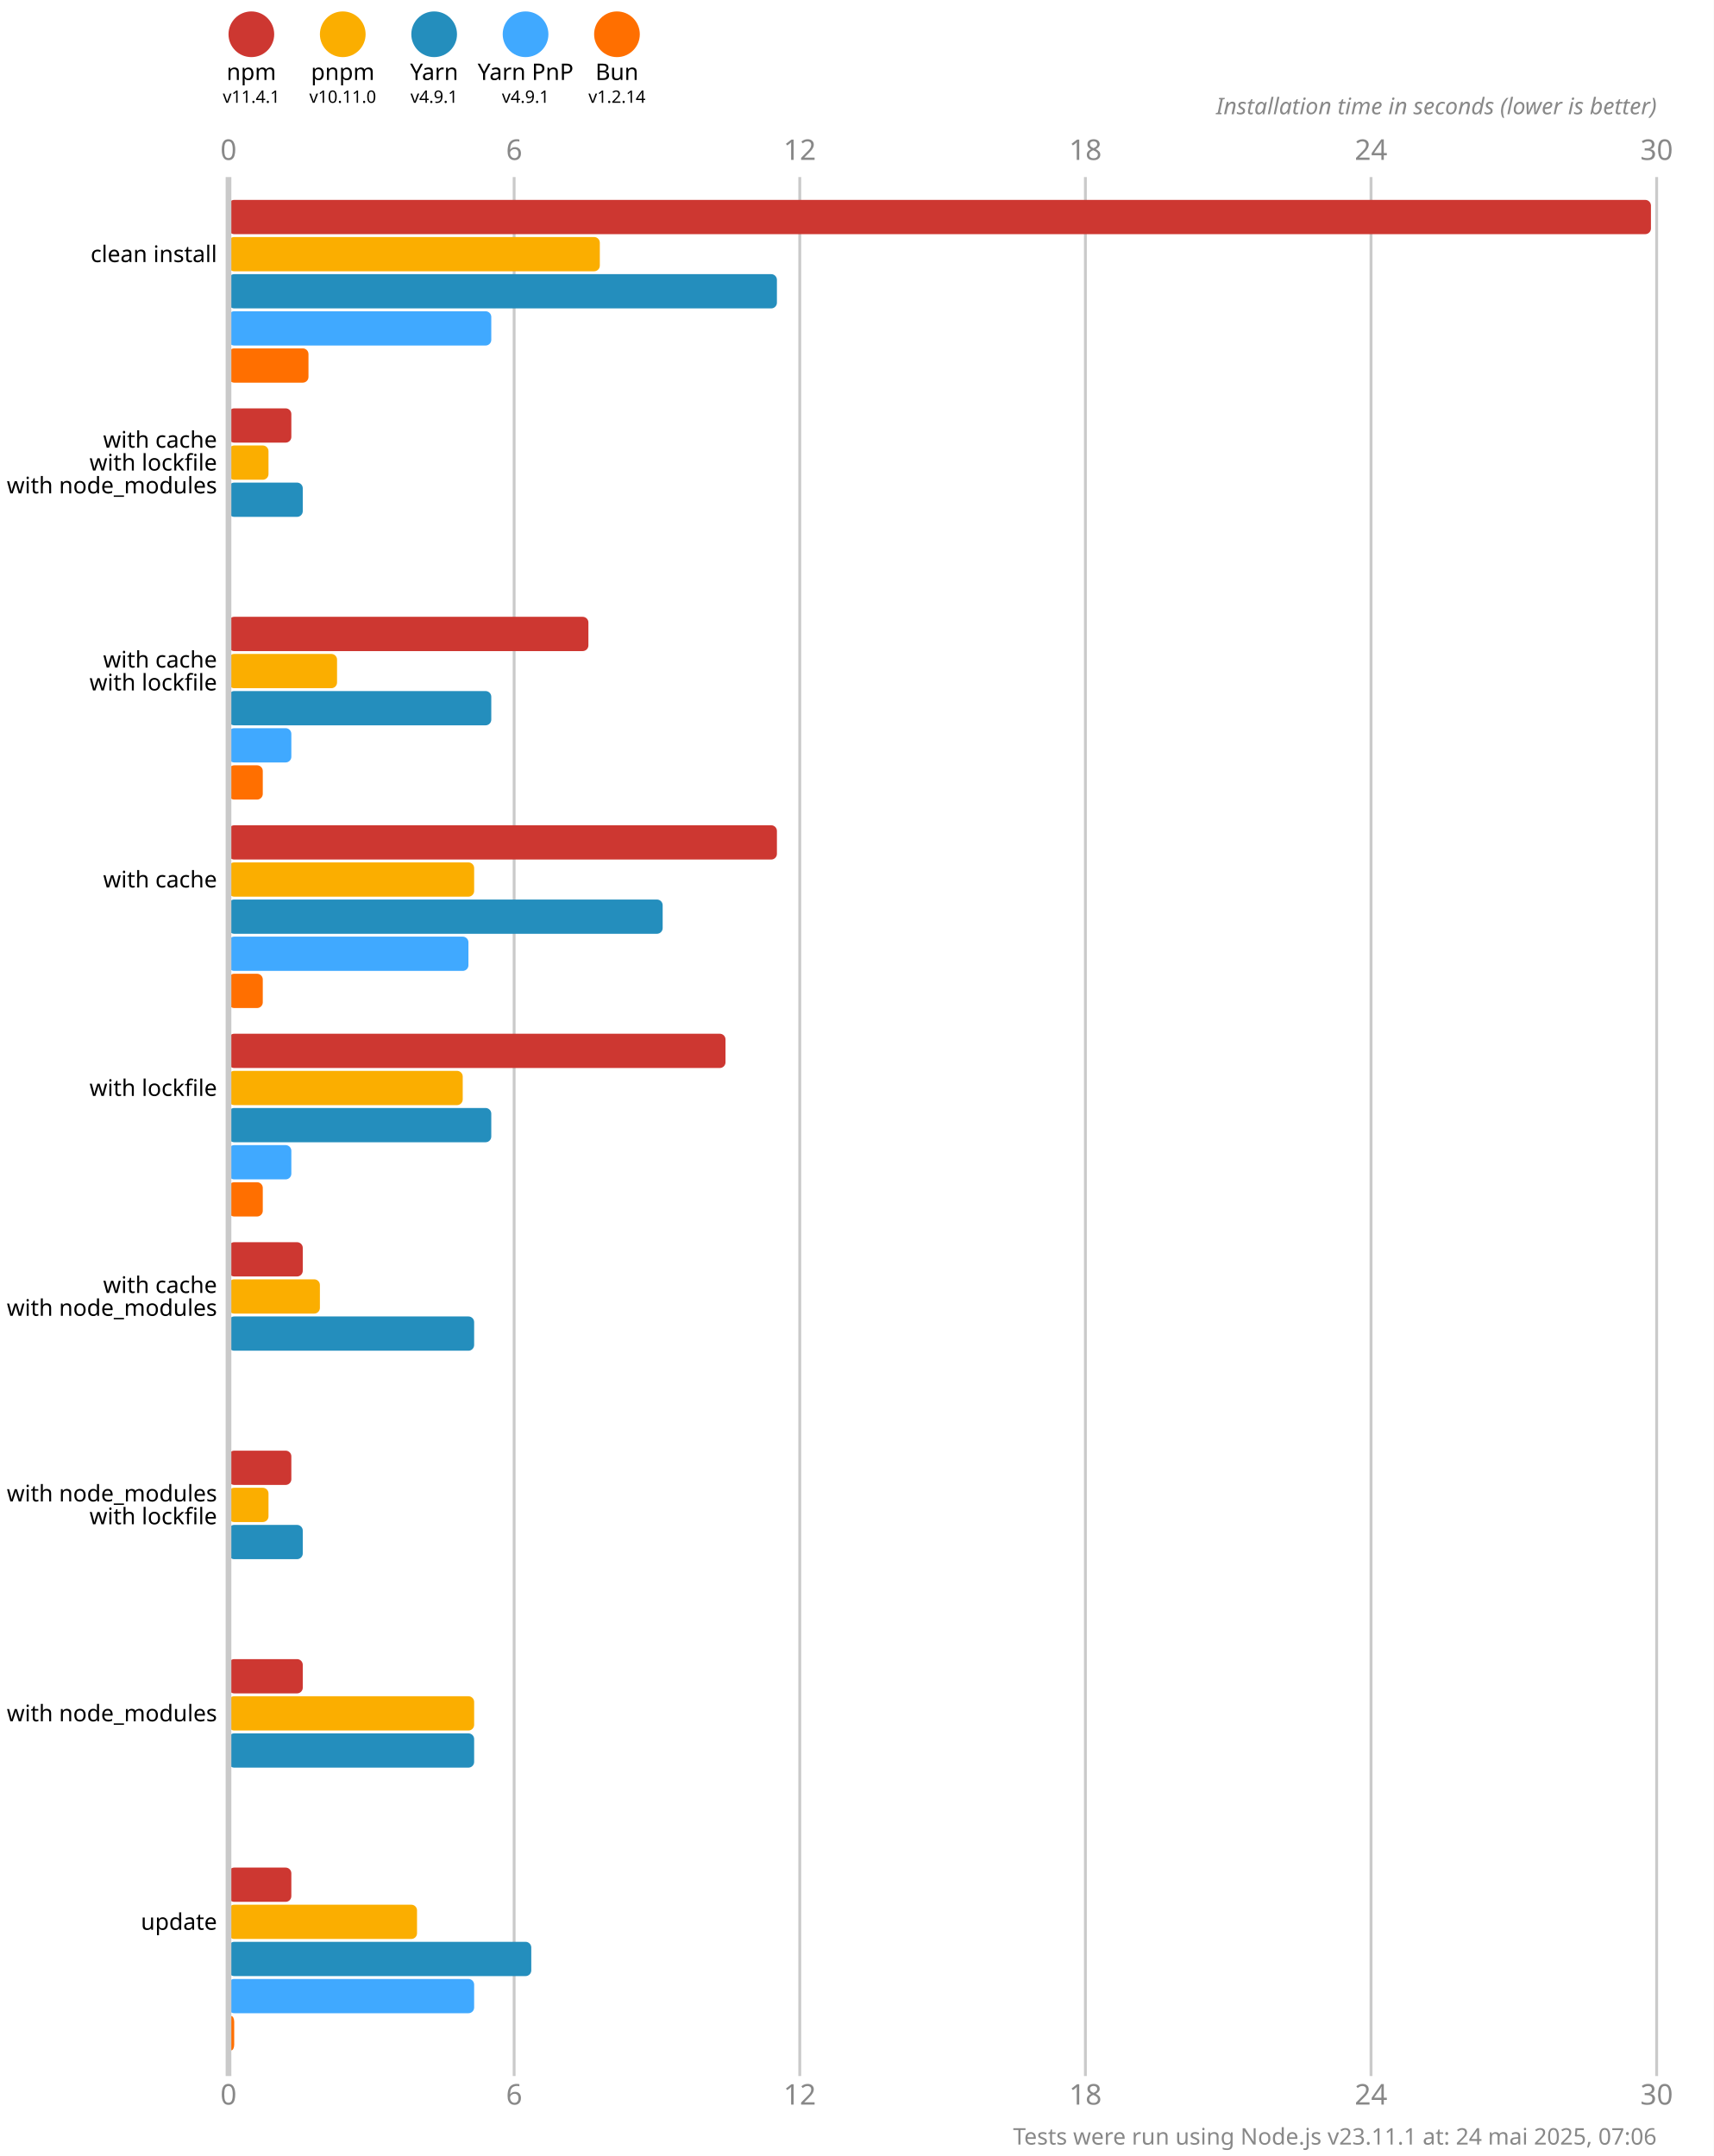
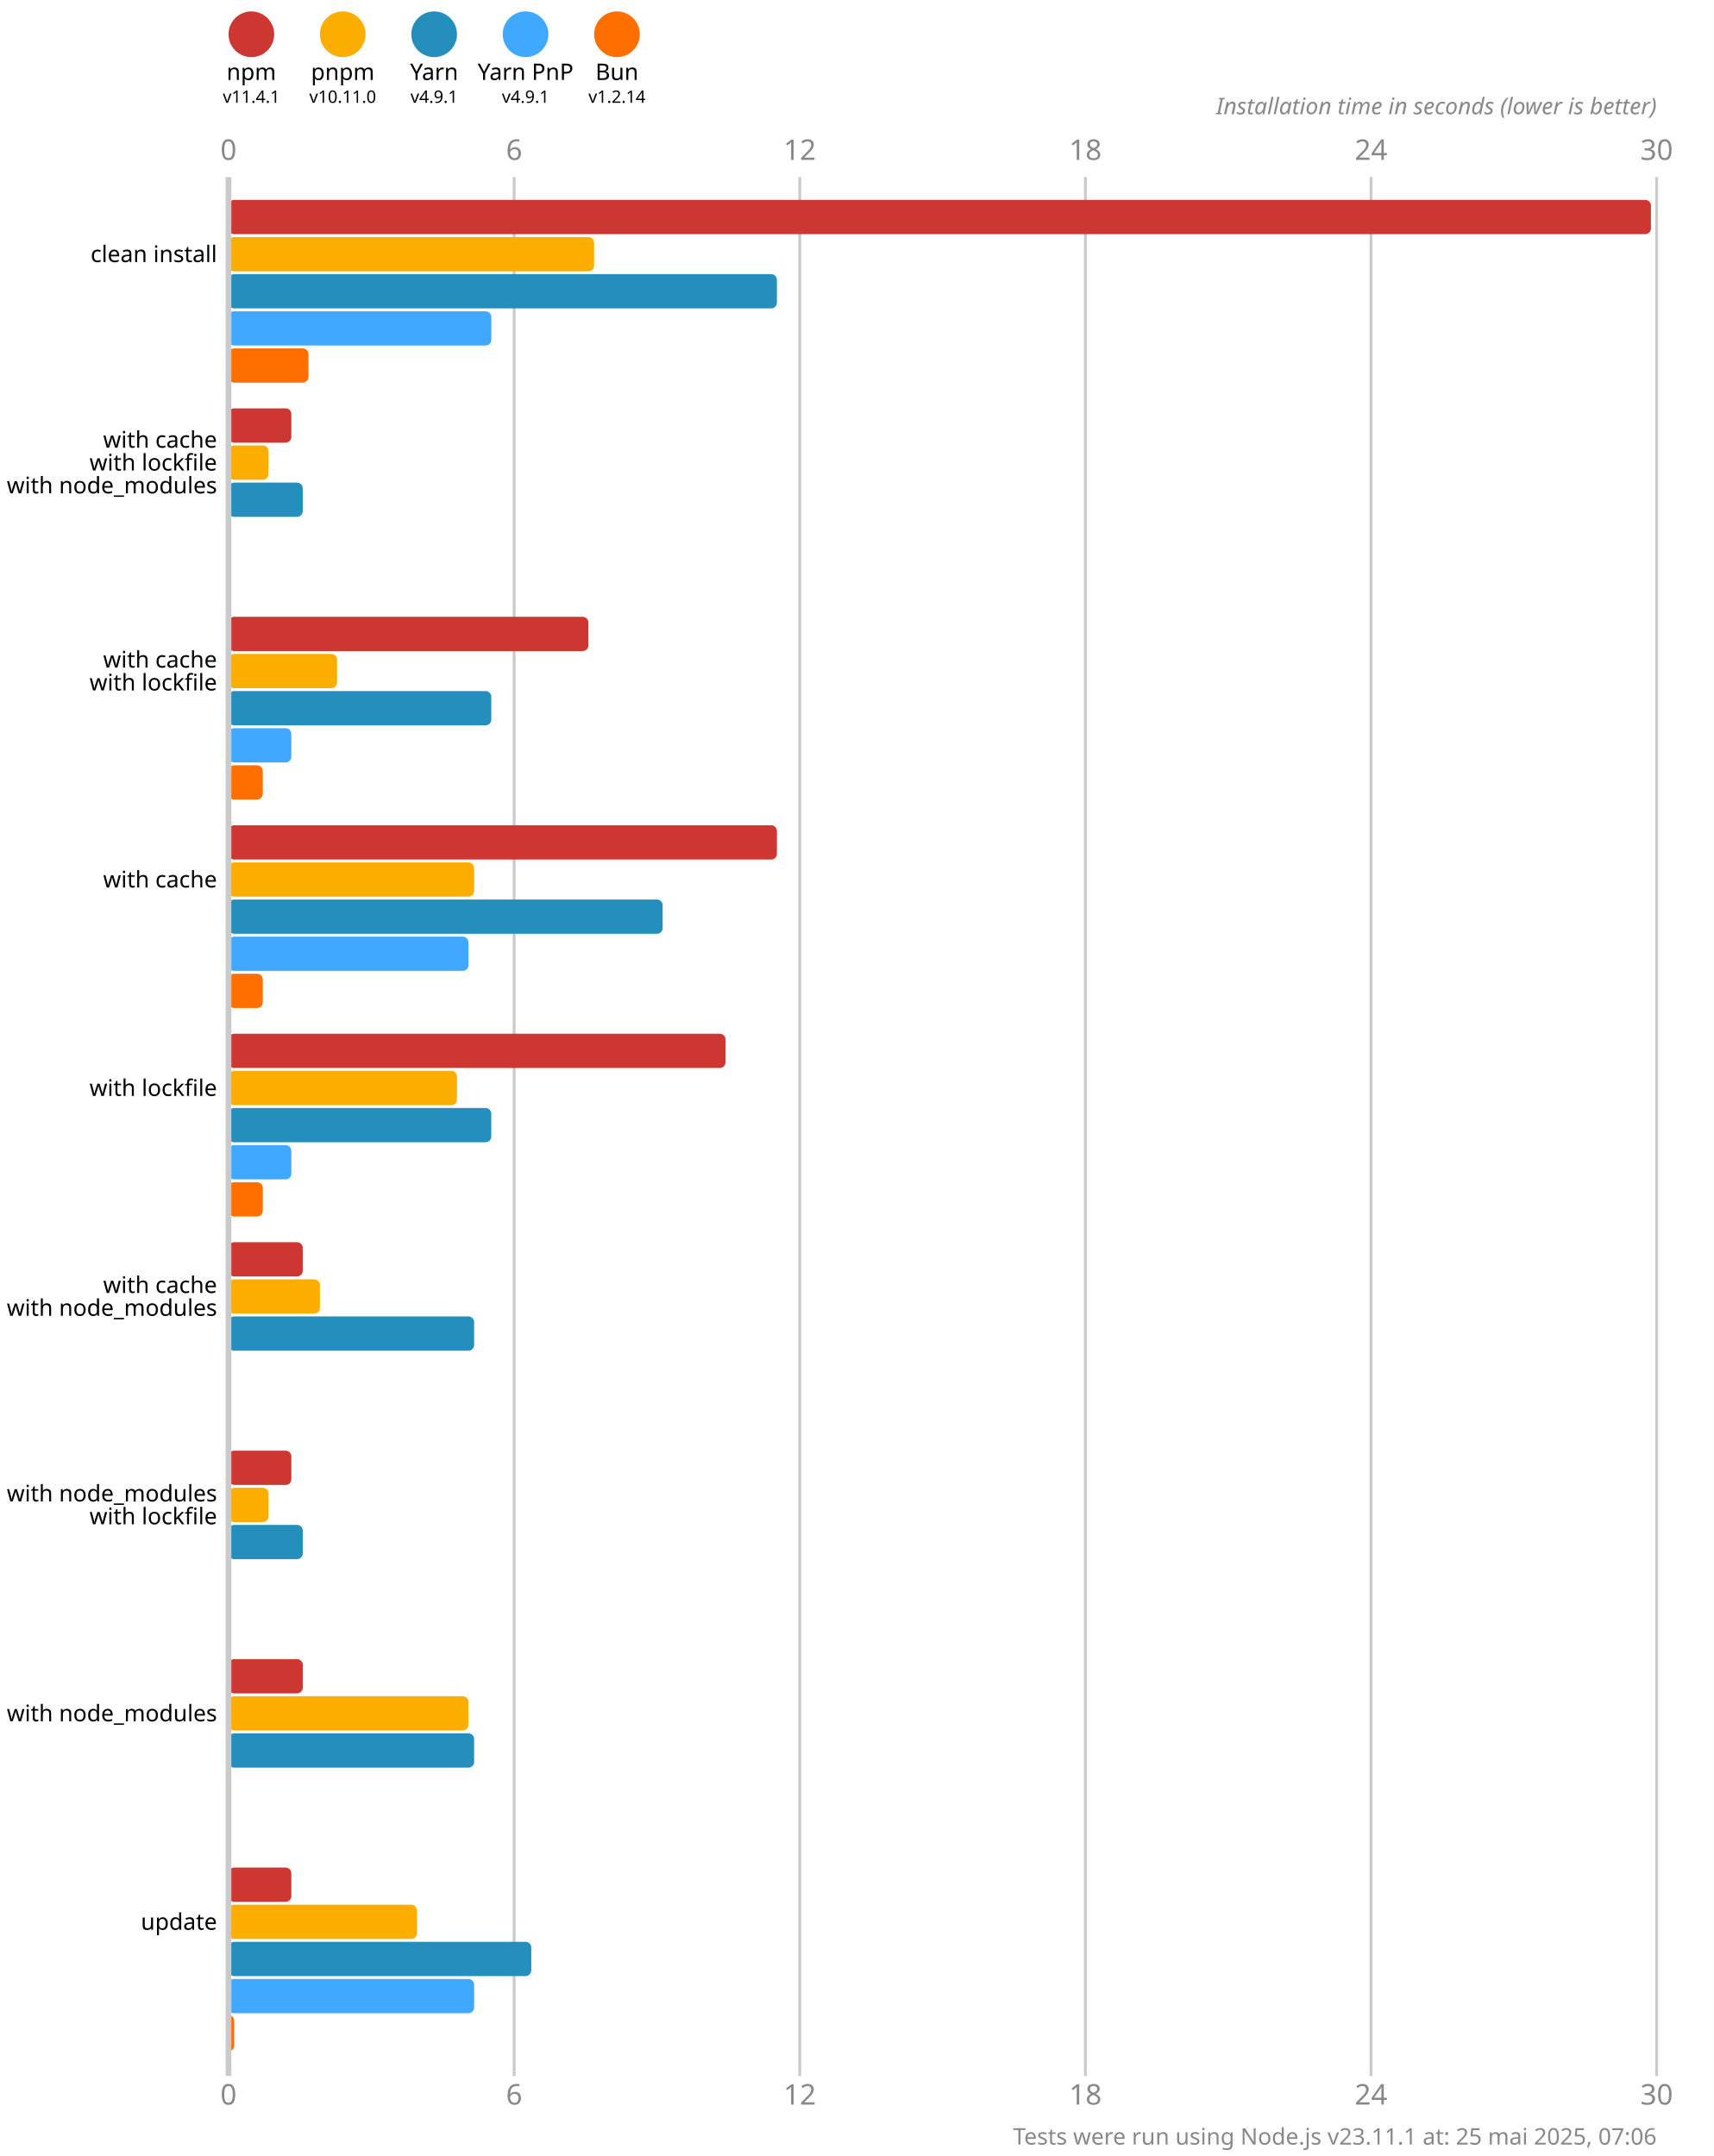
<svg xmlns="http://www.w3.org/2000/svg" version="1.1" viewBox="0 0 300 377.5">
  <style>
    .font { font-family: sans-serif; }
    .s3 { font-size: 3px; }
    .s4 { font-size: 4px; }
    .s5 { font-size: 5px; }
    .line { stroke: #cacaca; }
    .width { stroke-width: 0.5; }
    .text { fill: #888; }
  </style>
  <rect x="0" y="0" width="300" height="377.5" fill="#fff" />
  <circle cx="44" cy="6" r="4" fill="#cd3731" />
  <text x="44" y="14" class="font s4" text-anchor="middle">npm</text>
  <text x="44" y="18" class="font s3" text-anchor="middle">v11.4.1</text>
  <circle cx="60" cy="6" r="4" fill="#fbae00" />
  <text x="60" y="14" class="font s4" text-anchor="middle">pnpm</text>
  <text x="60" y="18" class="font s3" text-anchor="middle">v10.11.0</text>
  <circle cx="76" cy="6" r="4" fill="#248ebd" />
  <text x="76" y="14" class="font s4" text-anchor="middle">Yarn</text>
  <text x="76" y="18" class="font s3" text-anchor="middle">v4.9.1</text>
  <circle cx="92" cy="6" r="4" fill="#40a9ff" />
  <text x="92" y="14" class="font s4" text-anchor="middle">Yarn PnP</text>
  <text x="92" y="18" class="font s3" text-anchor="middle">v4.9.1</text>
  <circle cx="108" cy="6" r="4" fill="#ff6f00" />
  <text x="108" y="14" class="font s4" text-anchor="middle">Bun</text>
  <text x="108" y="18" class="font s3" text-anchor="middle">v1.2.14</text>
  <text x="40" y="28" class="font s5 text" text-anchor="middle">0</text>
  <text x="40" y="368.5" class="font s5 text" text-anchor="middle">0</text>
  <line x1="90" y1="31" x2="90" y2="363.5" class="line width" />
  <text x="90" y="28" class="font s5 text" text-anchor="middle">6</text>
  <text x="90" y="368.5" class="font s5 text" text-anchor="middle">6</text>
  <line x1="140" y1="31" x2="140" y2="363.5" class="line width" />
  <text x="140" y="28" class="font s5 text" text-anchor="middle">12</text>
  <text x="140" y="368.5" class="font s5 text" text-anchor="middle">12</text>
  <line x1="190" y1="31" x2="190" y2="363.5" class="line width" />
  <text x="190" y="28" class="font s5 text" text-anchor="middle">18</text>
  <text x="190" y="368.5" class="font s5 text" text-anchor="middle">18</text>
  <line x1="240" y1="31" x2="240" y2="363.5" class="line width" />
  <text x="240" y="28" class="font s5 text" text-anchor="middle">24</text>
  <text x="240" y="368.5" class="font s5 text" text-anchor="middle">24</text>
  <line x1="290" y1="31" x2="290" y2="363.5" class="line width" />
  <text x="290" y="28" class="font s5 text" text-anchor="middle">30</text>
  <text x="290" y="368.5" class="font s5 text" text-anchor="middle">30</text>
  <text x="290" y="20" class="font s4 text" font-style="italic" text-anchor="end">Installation time in seconds (lower is better)</text>
  <rect x="40" y="35" width="249" height="6" fill="#cd3731" rx="1" ry="1" />
-   <rect x="40" y="41.5" width="65" height="6" fill="#fbae00" rx="1" ry="1" />
+   <rect x="40" y="41.5" width="64" height="6" fill="#fbae00" rx="1" ry="1" />
  <rect x="40" y="48" width="96" height="6" fill="#248ebd" rx="1" ry="1" />
  <rect x="40" y="54.5" width="46" height="6" fill="#40a9ff" rx="1" ry="1" />
  <rect x="40" y="61" width="14" height="6" fill="#ff6f00" rx="1" ry="1" />
  <rect x="40" y="71.5" width="11" height="6" fill="#cd3731" rx="1" ry="1" />
  <rect x="40" y="78" width="7" height="6" fill="#fbae00" rx="1" ry="1" />
  <rect x="40" y="84.5" width="13" height="6" fill="#248ebd" rx="1" ry="1" />
  <rect x="40" y="91" width="0" height="6" fill="#40a9ff" rx="1" ry="1" />
  <rect x="40" y="97.5" width="0" height="6" fill="#ff6f00" rx="1" ry="1" />
  <rect x="40" y="108" width="63" height="6" fill="#cd3731" rx="1" ry="1" />
  <rect x="40" y="114.5" width="19" height="6" fill="#fbae00" rx="1" ry="1" />
  <rect x="40" y="121" width="46" height="6" fill="#248ebd" rx="1" ry="1" />
  <rect x="40" y="127.5" width="11" height="6" fill="#40a9ff" rx="1" ry="1" />
  <rect x="40" y="134" width="6" height="6" fill="#ff6f00" rx="1" ry="1" />
  <rect x="40" y="144.5" width="96" height="6" fill="#cd3731" rx="1" ry="1" />
  <rect x="40" y="151" width="43" height="6" fill="#fbae00" rx="1" ry="1" />
  <rect x="40" y="157.5" width="76" height="6" fill="#248ebd" rx="1" ry="1" />
  <rect x="40" y="164" width="42" height="6" fill="#40a9ff" rx="1" ry="1" />
  <rect x="40" y="170.5" width="6" height="6" fill="#ff6f00" rx="1" ry="1" />
  <rect x="40" y="181" width="87" height="6" fill="#cd3731" rx="1" ry="1" />
-   <rect x="40" y="187.5" width="41" height="6" fill="#fbae00" rx="1" ry="1" />
+   <rect x="40" y="187.5" width="40" height="6" fill="#fbae00" rx="1" ry="1" />
  <rect x="40" y="194" width="46" height="6" fill="#248ebd" rx="1" ry="1" />
  <rect x="40" y="200.5" width="11" height="6" fill="#40a9ff" rx="1" ry="1" />
  <rect x="40" y="207" width="6" height="6" fill="#ff6f00" rx="1" ry="1" />
  <rect x="40" y="217.5" width="13" height="6" fill="#cd3731" rx="1" ry="1" />
  <rect x="40" y="224" width="16" height="6" fill="#fbae00" rx="1" ry="1" />
  <rect x="40" y="230.5" width="43" height="6" fill="#248ebd" rx="1" ry="1" />
  <rect x="40" y="237" width="0" height="6" fill="#40a9ff" rx="1" ry="1" />
  <rect x="40" y="243.5" width="0" height="6" fill="#ff6f00" rx="1" ry="1" />
  <rect x="40" y="254" width="11" height="6" fill="#cd3731" rx="1" ry="1" />
  <rect x="40" y="260.5" width="7" height="6" fill="#fbae00" rx="1" ry="1" />
  <rect x="40" y="267" width="13" height="6" fill="#248ebd" rx="1" ry="1" />
  <rect x="40" y="273.5" width="0" height="6" fill="#40a9ff" rx="1" ry="1" />
  <rect x="40" y="280" width="0" height="6" fill="#ff6f00" rx="1" ry="1" />
  <rect x="40" y="290.5" width="13" height="6" fill="#cd3731" rx="1" ry="1" />
-   <rect x="40" y="297" width="43" height="6" fill="#fbae00" rx="1" ry="1" />
+   <rect x="40" y="297" width="42" height="6" fill="#fbae00" rx="1" ry="1" />
  <rect x="40" y="303.5" width="43" height="6" fill="#248ebd" rx="1" ry="1" />
  <rect x="40" y="310" width="0" height="6" fill="#40a9ff" rx="1" ry="1" />
  <rect x="40" y="316.5" width="0" height="6" fill="#ff6f00" rx="1" ry="1" />
  <rect x="40" y="327" width="11" height="6" fill="#cd3731" rx="1" ry="1" />
  <rect x="40" y="333.5" width="33" height="6" fill="#fbae00" rx="1" ry="1" />
  <rect x="40" y="340" width="53" height="6" fill="#248ebd" rx="1" ry="1" />
  <rect x="40" y="346.5" width="43" height="6" fill="#40a9ff" rx="1" ry="1" />
  <rect x="40" y="353" width="1" height="6" fill="#ff6f00" rx="1" ry="1" />
  <line x1="40" y1="31" x2="40" y2="363.5" class="line" />
  <text x="38" y="44.5" class="font s4" dominant-baseline="middle" text-anchor="end">clean install</text>
  <text x="38" y="77" class="font s4" dominant-baseline="middle" text-anchor="end">with cache</text>
  <text x="38" y="81" class="font s4" dominant-baseline="middle" text-anchor="end">with lockfile</text>
  <text x="38" y="85" class="font s4" dominant-baseline="middle" text-anchor="end">with node_modules</text>
  <text x="38" y="115.5" class="font s4" dominant-baseline="middle" text-anchor="end">with cache</text>
  <text x="38" y="119.5" class="font s4" dominant-baseline="middle" text-anchor="end">with lockfile</text>
  <text x="38" y="154" class="font s4" dominant-baseline="middle" text-anchor="end">with cache</text>
  <text x="38" y="190.5" class="font s4" dominant-baseline="middle" text-anchor="end">with lockfile</text>
  <text x="38" y="225" class="font s4" dominant-baseline="middle" text-anchor="end">with cache</text>
  <text x="38" y="229" class="font s4" dominant-baseline="middle" text-anchor="end">with node_modules</text>
  <text x="38" y="261.5" class="font s4" dominant-baseline="middle" text-anchor="end">with node_modules</text>
  <text x="38" y="265.5" class="font s4" dominant-baseline="middle" text-anchor="end">with lockfile</text>
  <text x="38" y="300" class="font s4" dominant-baseline="middle" text-anchor="end">with node_modules</text>
  <text x="38" y="336.5" class="font s4" dominant-baseline="middle" text-anchor="end">update</text>
-   <text x="290" y="375.5" class="font s4 text" text-anchor="end">Tests were run using Node.js v23.11.1 at: 24 mai 2025, 07:06</text>
+   <text x="290" y="375.5" class="font s4 text" text-anchor="end">Tests were run using Node.js v23.11.1 at: 25 mai 2025, 07:06</text>
</svg>
